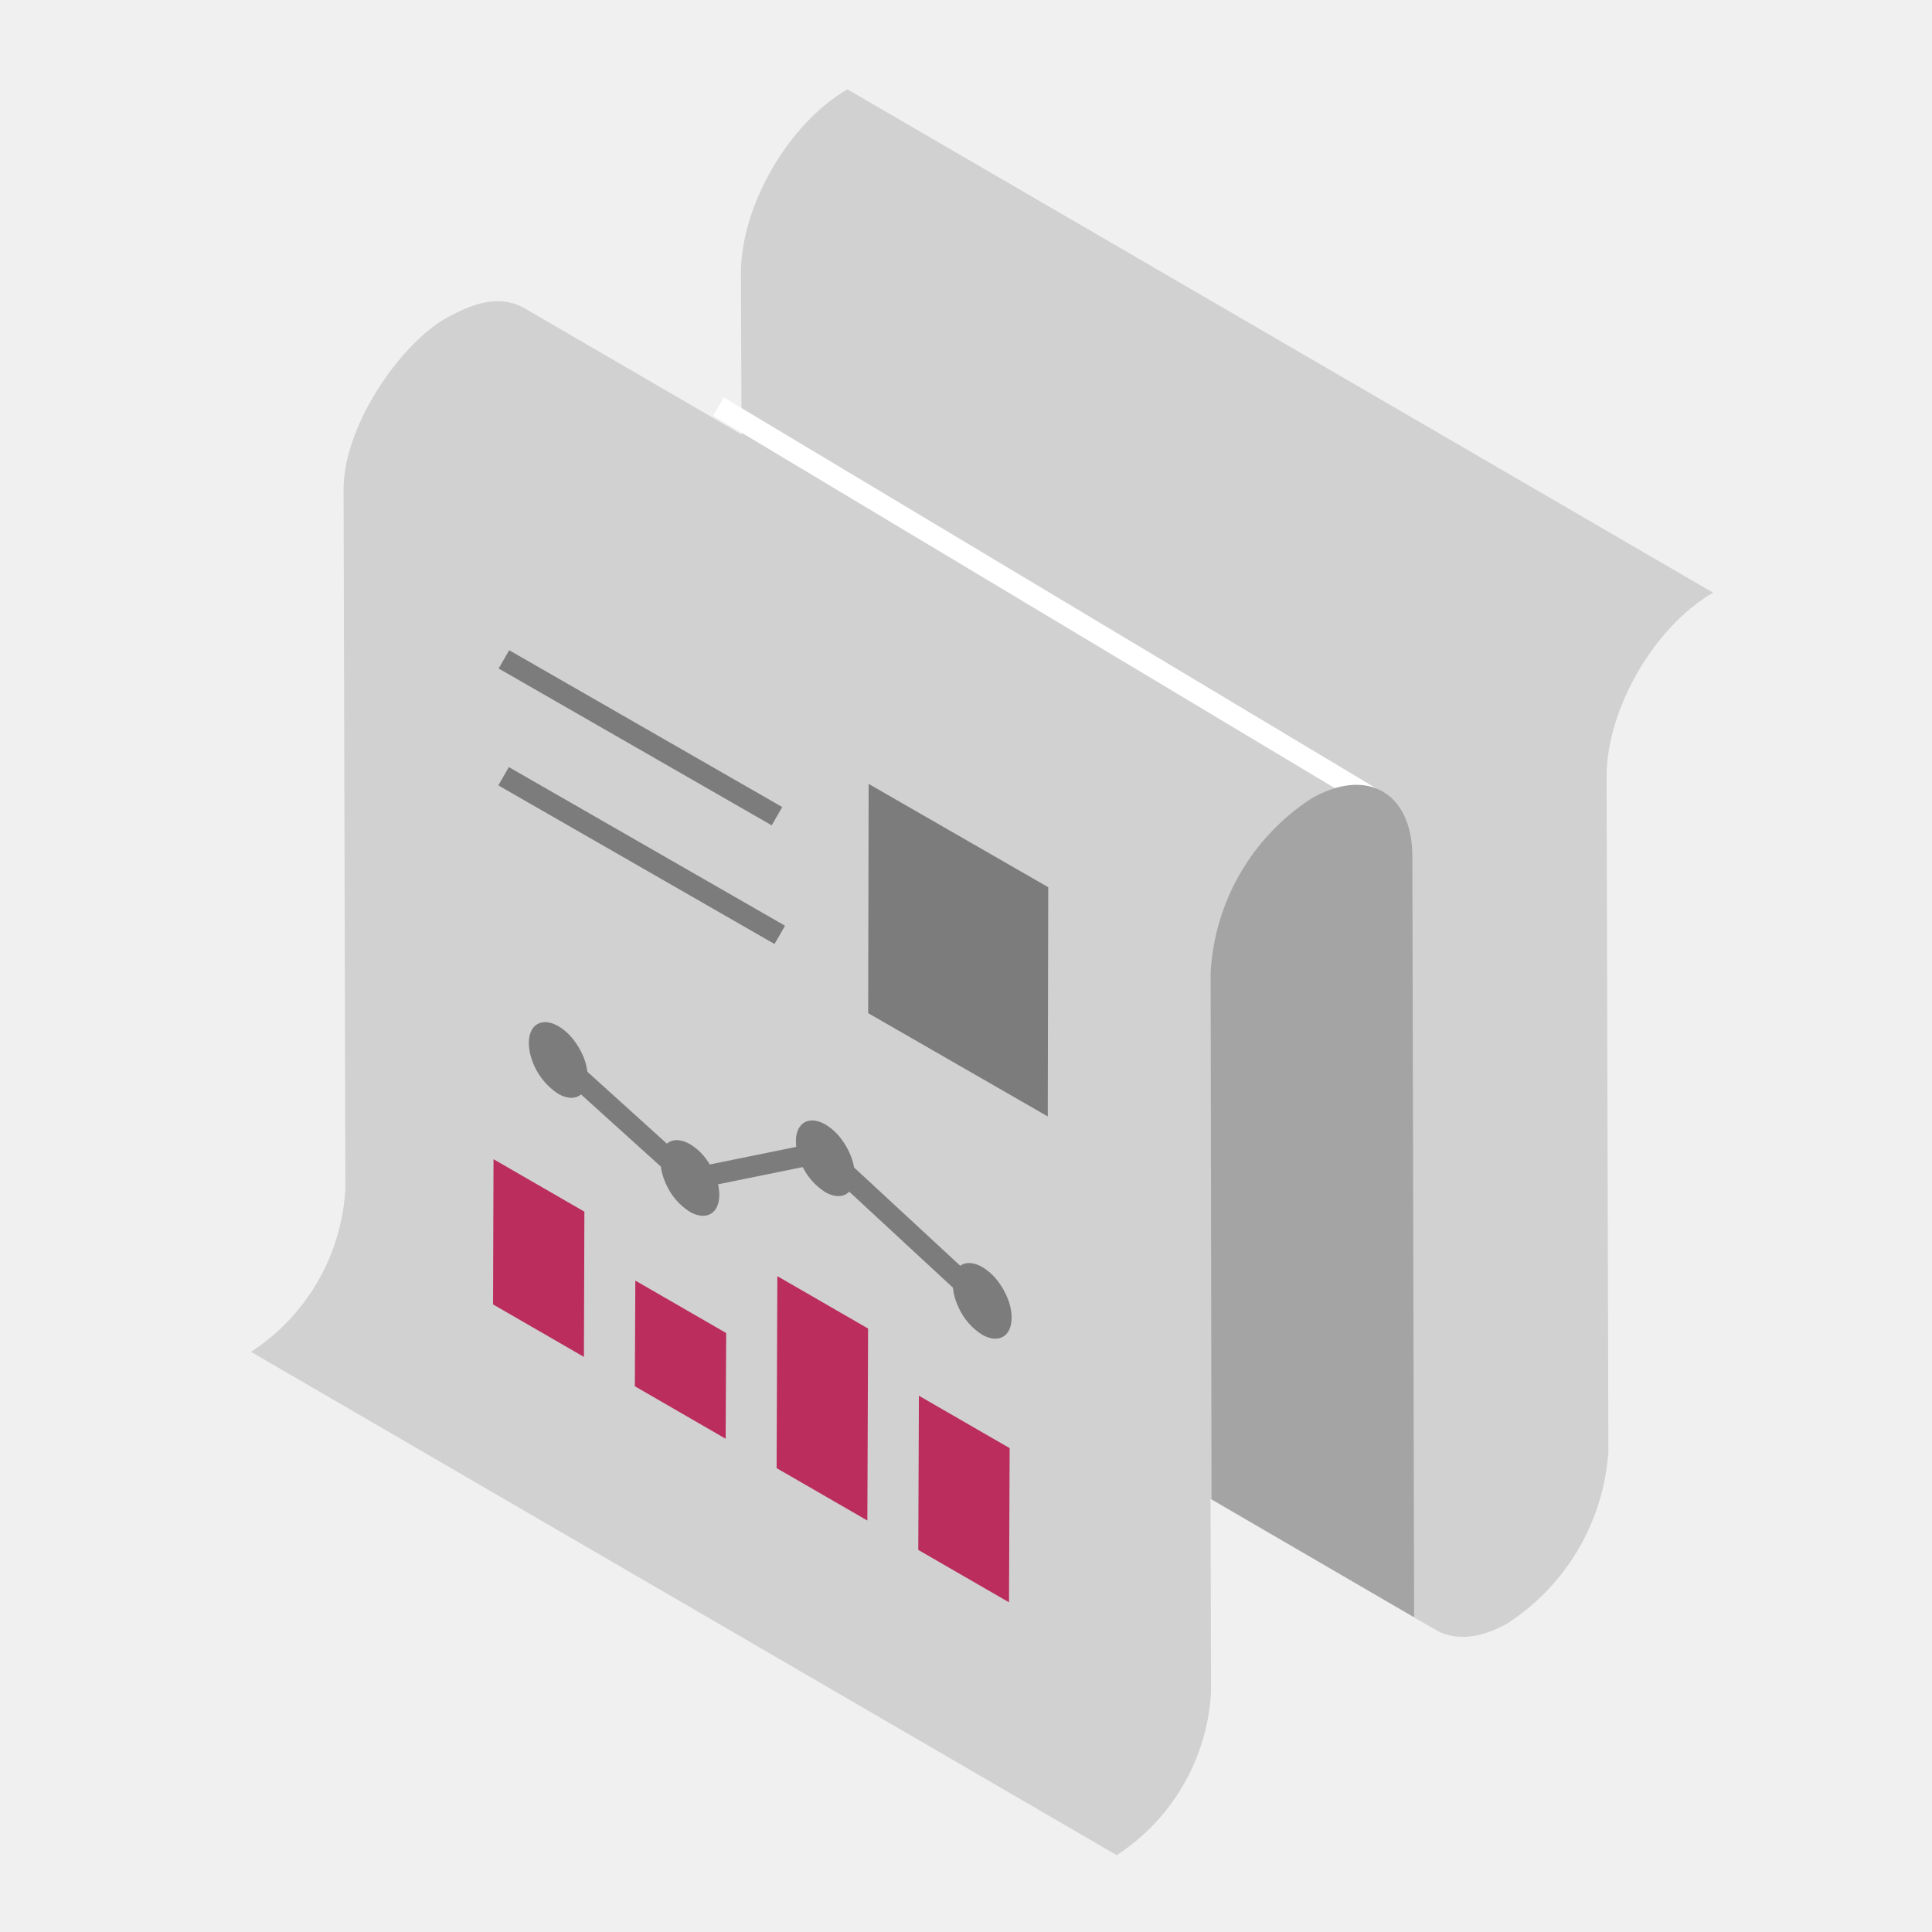
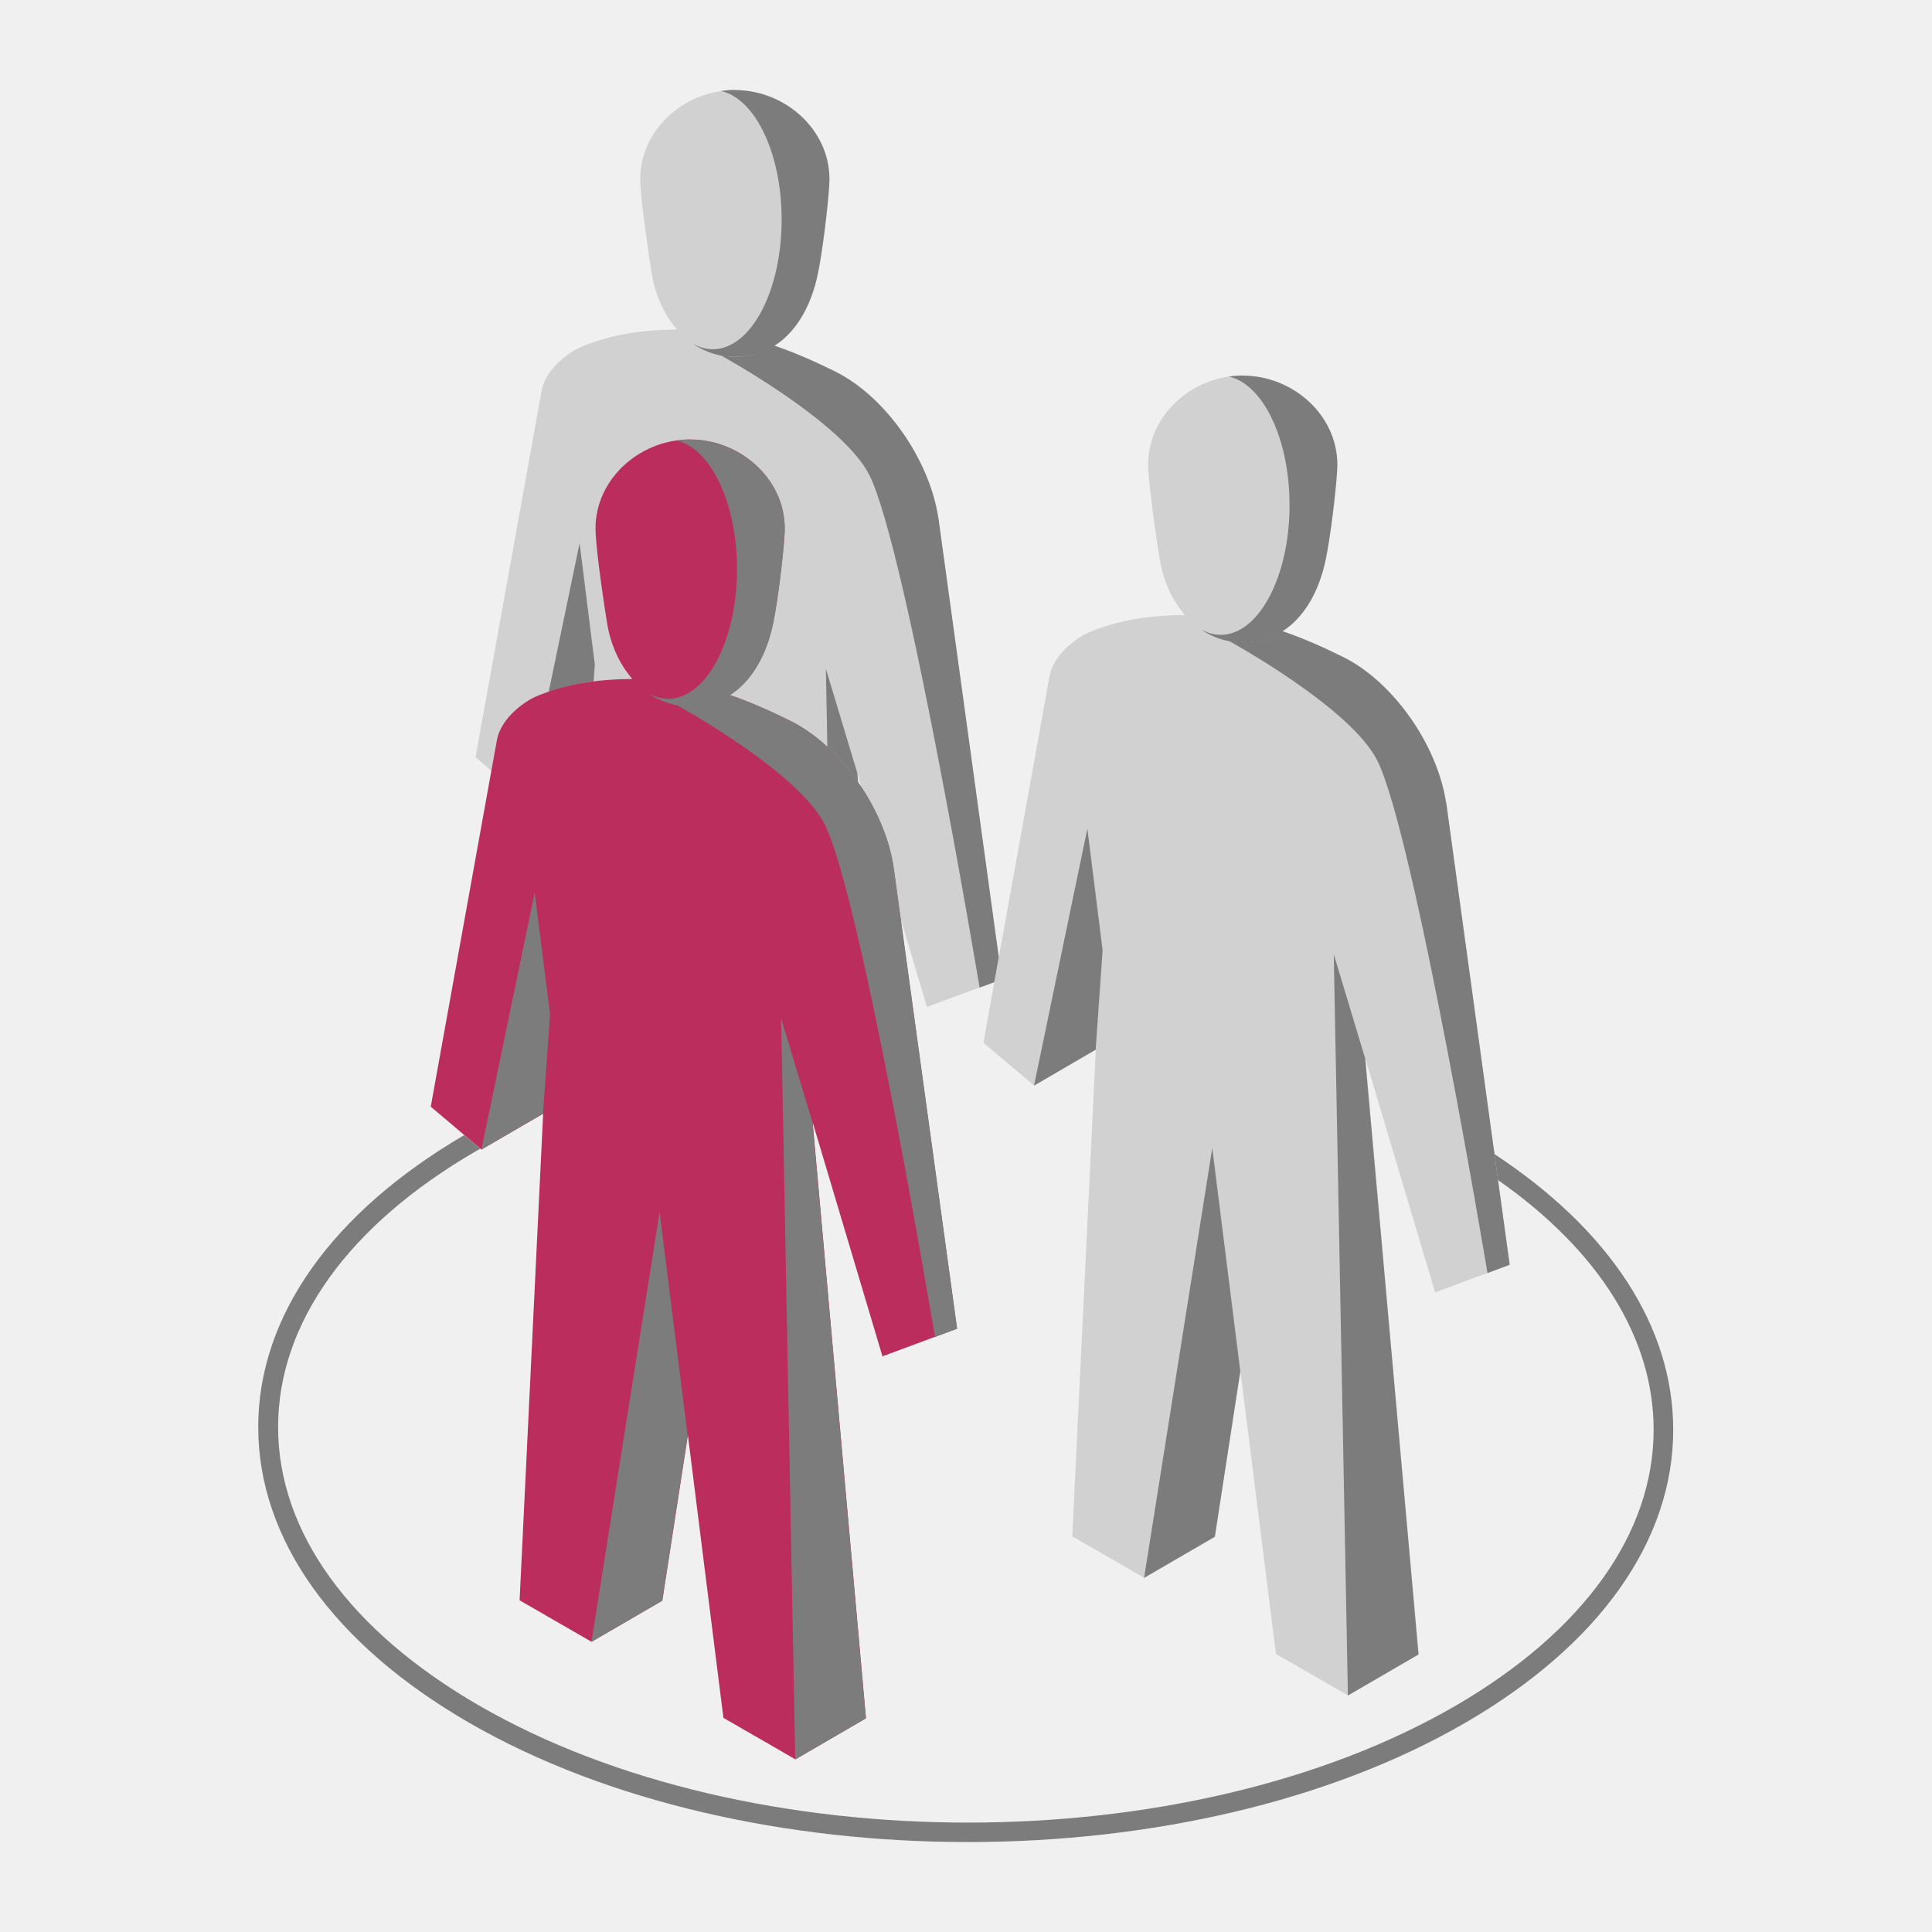
- <svg xmlns="http://www.w3.org/2000/svg" height="142" viewBox="0 0 142 142" width="142">
-   <path d="m0 0h142v142h-142z" fill="none" />
-   <g transform="translate(-6428.009 -4958)">
-     <path d="m6553.921 5001.562-63.627-36.994c-4.329 2.5-7.844 8.578-7.829 13.553l.057 14.114-12.868-7.479.131 55.978 63.627 36.993v-.014c1.359.883 3.285.819 5.424-.416a16.339 16.339 0 0 0 7.37-12.4l.017.009v-.425l-.132-49.365c-.015-4.978 3.499-11.054 7.83-13.554z" fill="#d1d1d2" />
-     <path d="m6516.989 5029.726v-.224a16.3 16.3 0 0 1 7.394-12.8 7.374 7.374 0 0 1 2.552-.944l-60.335-35.079c-1.428-.831-3.116-.736-5.372.479-3.373 1.581-7.981 7.867-7.967 12.842l.133 51.35a15.3 15.3 0 0 1 -6.934 12.01l63.626 36.993a15.3 15.3 0 0 0 6.933-12.009l-.132-51.351a11.976 11.976 0 0 1 .102-1.267z" fill="#d1d1d2" />
-     <path d="m6475.473 5053.462-.028 5.981 5.13 2.963.03-5.981z" fill="#ba2d5d" />
-     <path d="m6481.344 5063.746-6.675-3.857.036-7.766 6.677 3.854zm-5.122-4.75 3.584 2.07.023-4.2-3.586-2.071z" fill="#ba2d5d" />
-     <path d="m6465.053 5044.54-.029 8.888 5.132 2.963.029-8.888z" fill="#ba2d5d" />
-     <path d="m6470.926 5057.73-6.678-3.856.034-10.673 6.679 3.855zm-5.125-4.749 3.584 2.07.023-7.1-3.585-2.069z" fill="#ba2d5d" />
-     <path d="m6496.317 5061.925-.039 9.546 5.123 2.958.039-9.546z" fill="#ba2d5d" />
-     <path d="m6502.17 5075.768-6.669-3.851.047-11.332 6.669 3.851zm-5.115-4.744 3.577 2.065.031-7.76-3.577-2.065z" fill="#ba2d5d" />
-     <path d="m6485.913 5053.136-.047 12.323 5.123 2.958.047-12.324z" fill="#ba2d5d" />
-     <path d="m6491.759 5069.757-6.669-3.851.053-14.11 6.669 3.851zm-5.116-4.744 3.575 2.065.041-10.538-3.575-2.065z" fill="#ba2d5d" />
-     <path d="m6499.848 5054.309-11.637-10.774-9.3 1.891a.774.774 0 0 1 -.673-.185l-9.719-8.784 1.038-1.151 9.428 8.523 9.3-1.892a.771.771 0 0 1 .681.19l11.929 11.043z" fill="#7c7c7c" />
-     <path d="m6502.042 5053.361a5.323 5.323 0 0 0 -.619-1.1 4.108 4.108 0 0 0 -1.216-1.133c-1.194-.69-2.167-.14-2.172 1.234a3.348 3.348 0 0 0 .067.651 4.636 4.636 0 0 0 .384 1.135 4.584 4.584 0 0 0 1.708 1.951c1.191.688 2.165.134 2.167-1.24a3.949 3.949 0 0 0 -.319-1.498z" fill="#7c7c7c" />
-     <path d="m6490.511 5042.881a5.275 5.275 0 0 0 -.618-1.1 4.115 4.115 0 0 0 -1.216-1.133c-1.194-.69-2.168-.14-2.171 1.234a3.5 3.5 0 0 0 .063.651 4.753 4.753 0 0 0 .387 1.136 4.59 4.59 0 0 0 1.707 1.951c1.192.687 2.165.133 2.168-1.241a3.979 3.979 0 0 0 -.32-1.498z" fill="#7c7c7c" />
-     <path d="m6480.558 5044.328a5.279 5.279 0 0 0 -.619-1.1 4.111 4.111 0 0 0 -1.214-1.132c-1.2-.691-2.169-.14-2.172 1.233a3.3 3.3 0 0 0 .063.651 4.705 4.705 0 0 0 .387 1.136 4.576 4.576 0 0 0 1.707 1.95c1.191.688 2.165.134 2.168-1.239a3.969 3.969 0 0 0 -.32-1.499z" fill="#7c7c7c" />
-     <path d="m6470.882 5035.655a5.274 5.274 0 0 0 -.619-1.1 4.111 4.111 0 0 0 -1.214-1.132c-1.2-.69-2.168-.141-2.172 1.233a3.429 3.429 0 0 0 .065.651 4.867 4.867 0 0 0 2.092 3.086c1.193.688 2.165.134 2.168-1.24a3.99 3.99 0 0 0 -.32-1.498z" fill="#7c7c7c" />
-     <path d="m6491.854 5015.617-.035 16.849 13.2 7.592.035-16.848z" fill="#7c7c7c" />
+ <svg xmlns="http://www.w3.org/2000/svg" id="_レイヤー_2" data-name="レイヤー 2" viewBox="0 0 142 142">
+   <defs>
+     <style>
+       .cls-1 {
+         fill: none;
+       }
+ 
+       .cls-2 {
+         fill: #7c7c7c;
+       }
+ 
+       .cls-3 {
+         fill: #d1d1d2;
+       }
+ 
+       .cls-4 {
+         fill: #ba2d5d;
+       }
+     </style>
+   </defs>
+   <g id="_デザイン" data-name="デザイン">
+     <g>
+       <g>
+         <path class="cls-3" d="M68.96,38.04c-.64-4.25-3.87-8.9-7.59-10.74-1.24-.61-2.75-1.32-4.46-1.91,1.65-1.04,2.72-2.97,3.2-5.26.34-1.62.74-4.91.84-6.56.25-3.83-3.11-6.95-6.94-6.95-3.84,0-7.19,3.12-6.94,6.95.1,1.65.57,4.93.84,6.56.25,1.54.89,2.99,1.85,4.09-2.74.03-4.95.39-7.1,1.3-.6.25-2.53,1.45-2.85,3.2l-4.86,26.94,1.17.99.4-2.24c.33-1.76,2.25-2.95,2.85-3.2,2.15-.91,4.36-1.27,7.1-1.3-.96-1.1-1.6-2.55-1.85-4.09-.26-1.63-.73-4.91-.84-6.56-.25-3.83,3.11-6.95,6.94-6.95,3.83,0,7.19,3.12,6.94,6.95-.1,1.65-.5,4.94-.84,6.56-.48,2.29-1.55,4.22-3.2,5.26,1.71.59,3.22,1.3,4.46,1.91,1.88.93,3.62,2.57,4.98,4.52l-.06-.68.33,1.11c1.18,1.81,2.04,3.84,2.34,5.79l.52,3.77,1.94,6.51,4.93-1.83.33-1.84-4.44-32.3Z" />
+         <path class="cls-3" d="M110.96,92.96l-4.67-33.94c-.64-4.25-3.87-8.9-7.59-10.74-1.24-.61-2.75-1.32-4.46-1.91,1.65-1.04,2.72-2.97,3.2-5.26.34-1.62.74-4.91.84-6.56.25-3.83-3.11-6.95-6.94-6.95-3.84,0-7.19,3.12-6.94,6.95.1,1.65.57,4.93.84,6.56.25,1.54.89,2.99,1.85,4.09-2.74.03-4.95.39-7.1,1.3-.6.25-2.53,1.45-2.85,3.2l-4.86,26.94,3.73,3.15,4.53-2.63-1.73,35.76,5.29,3.05,5.19-3.02,1.88-12.16,2.61,20.77,5.29,3.05,5.2-3.02-3.92-43.8,5.13,17.2,5.49-2.04Z" />
+         <path class="cls-2" d="M109.84,84.81l.26,1.92c7.4,5.18,11.43,11.59,11.44,18.33.01,7.63-5.15,14.84-14.54,20.3-19.73,11.46-51.93,11.47-71.78,0-9.52-5.5-14.77-12.76-14.78-20.45-.01-7.64,5.15-14.85,14.54-20.3.1-.06.22-.12.33-.18l-1.19-1c-9.77,5.72-15.15,13.34-15.14,21.48.01,8.23,5.52,15.94,15.5,21.71,10.13,5.85,23.4,8.77,36.66,8.77,13.26,0,26.51-2.93,36.58-8.78,9.85-5.72,15.27-13.38,15.26-21.55-.01-7.56-4.67-14.67-13.16-20.25Z" />
+         <path class="cls-2" d="M106.29,59.02c-.64-4.25-3.87-8.9-7.59-10.74-1.24-.61-2.76-1.32-4.48-1.9-.82.52-1.78.83-2.89.83-.34,0-.65-.05-.96-.1h-.04s8.97,4.9,10.91,8.81c2.72,5.49,8.09,37.65,8.09,37.65l1.63-.61-4.66-33.94Z" />
+         <path class="cls-2" d="M91.33,27.6c-.34,0-.67.03-.99.08,2.5.58,4.44,4.58,4.44,9.45,0,5.26-2.27,9.53-5.06,9.53-.47,0-.92-.13-1.35-.35v.02c.85.55,1.84.89,2.96.89,3.37,0,5.39-2.66,6.11-6.1.34-1.62.74-4.91.84-6.56.25-3.83-3.11-6.95-6.94-6.95ZM43.63,50.08l.09-1.22-1.12-8.94-2.27,10.93c1.05-.36,2.14-.62,3.3-.77Z" />
+         <path class="cls-2" d="M63.07,57.49l-.06-.68-2.31-7.66.11,5.73c.83.76,1.59,1.65,2.26,2.61Z" />
+         <path class="cls-4" d="M70.34,97.66l-4.67-33.94c-.64-4.25-3.87-8.9-7.59-10.74-1.24-.61-2.75-1.32-4.46-1.91,1.65-1.04,2.72-2.97,3.2-5.26.34-1.62.74-4.91.84-6.56.25-3.83-3.11-6.95-6.94-6.95-3.84,0-7.19,3.12-6.94,6.95.1,1.65.57,4.93.84,6.56.25,1.54.89,2.99,1.85,4.09-2.74.03-4.95.39-7.1,1.3-.6.25-2.53,1.45-2.85,3.2l-4.86,26.94,3.73,3.15,4.53-2.63-1.73,35.76,5.29,3.05,5.2-3.02,1.88-12.16,2.61,20.77,5.29,3.05,5.19-3.02-3.92-43.8,5.13,17.2,5.49-2.04Z" />
+         <path class="cls-2" d="M50.72,32.3c-.34,0-.67.03-.99.08,2.5.58,4.44,4.58,4.44,9.45,0,5.26-2.27,9.53-5.06,9.53-.47,0-.92-.13-1.35-.35v.02c.85.55,1.84.89,2.96.89,3.37,0,5.39-2.66,6.11-6.1.34-1.62.74-4.91.84-6.56.25-3.83-3.11-6.95-6.94-6.95Z" />
+         <polygon class="cls-2" points="39.91 81.85 35.38 84.49 39.3 65.61 40.43 74.54 39.91 81.85" />
+         <polygon class="cls-2" points="63.64 126.3 58.45 129.32 57.41 74.84 59.72 82.5 63.64 126.3" />
+         <path class="cls-2" d="M65.68,63.72c-.64-4.25-3.87-8.9-7.59-10.74-1.24-.61-2.76-1.32-4.48-1.9-.82.52-1.78.83-2.89.83-.34,0-.65-.05-.96-.1h-.04s8.97,4.9,10.91,8.81c2.72,5.49,8.09,37.65,8.09,37.65l1.63-.61-4.67-33.94Z" />
+         <polygon class="cls-2" points="48.67 117.65 43.47 120.67 48.48 89.08 50.54 105.49 48.67 117.65" />
+         <polygon class="cls-2" points="80.53 77.15 76 79.79 79.92 60.91 81.04 69.85 80.53 77.15" />
+         <polygon class="cls-2" points="89.29 112.95 84.09 115.97 89.1 84.38 91.16 100.79 89.29 112.95" />
+         <polygon class="cls-2" points="104.26 121.6 99.07 124.62 98.03 70.14 100.34 77.8 104.26 121.6" />
+         <path class="cls-2" d="M68.96,38.04c-.64-4.25-3.87-8.9-7.59-10.74-1.24-.61-2.76-1.32-4.48-1.9-.82.52-1.78.83-2.89.83-.34,0-.65-.05-.96-.1h-.04s8.97,4.9,10.91,8.81c2.72,5.49,8.09,37.65,8.09,37.65l1.08-.4.33-1.84-4.44-32.3Z" />
+         <path class="cls-2" d="M54,6.61c-.34,0-.67.03-.99.08,2.5.58,4.44,4.58,4.44,9.45,0,5.26-2.27,9.53-5.06,9.53-.47,0-.92-.13-1.35-.35v.02c.85.55,1.84.89,2.96.89,3.37,0,5.39-2.66,6.11-6.1.34-1.62.74-4.91.84-6.56.25-3.83-3.11-6.95-6.94-6.95Z" />
+       </g>
+       <rect class="cls-1" width="142" height="142" />
+     </g>
  </g>
-   <path d="m0 0h1.55v23.143h-1.55z" fill="#7c7c7c" transform="matrix(.4980338 -.8671576 .8671576 .4980338 36.652 49.13513)" />
-   <path d="m0 0h1.55v23.409h-1.55z" fill="#7c7c7c" transform="matrix(.4980338 -.8671576 .8671576 .4980338 36.62741 57.72465)" />
-   <path d="m0 0h1.549v56.903h-1.549z" fill="#fff" transform="matrix(.5139905 -.8577959 .8577959 .5139905 52.40638 30.54408)" />
-   <path d="m6531.816 5020.942c-.013-4.7-3.34-6.607-7.434-4.244a16.3 16.3 0 0 0 -7.393 12.8l.066 38.7 14.89 8.668z" fill="#a4a4a4" transform="translate(-6428.009 -4958)" />
</svg>
